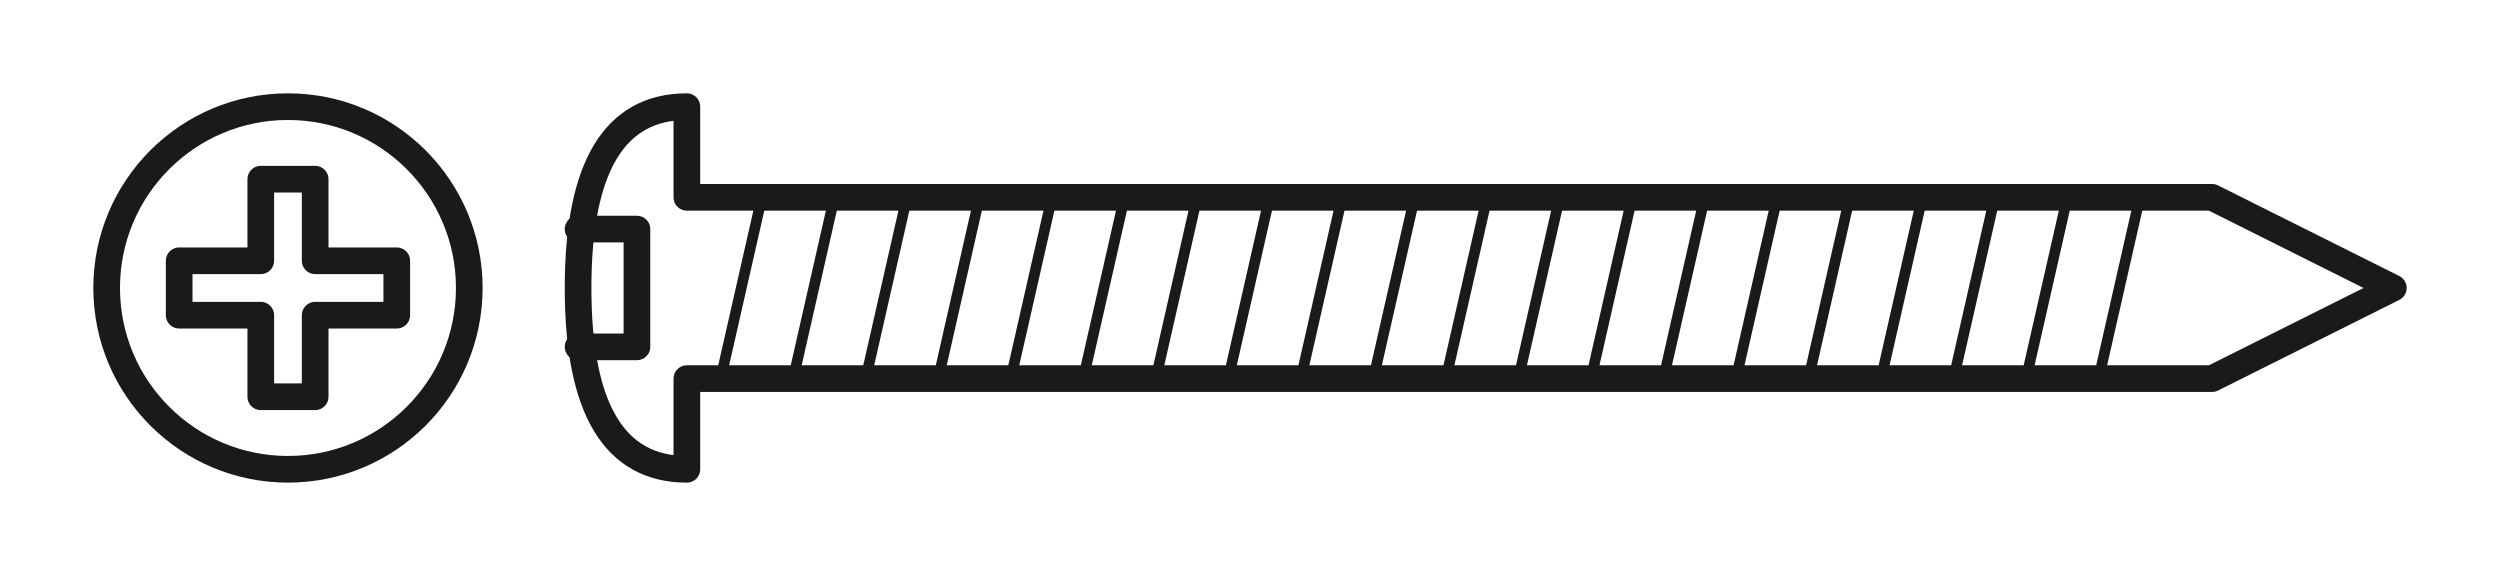
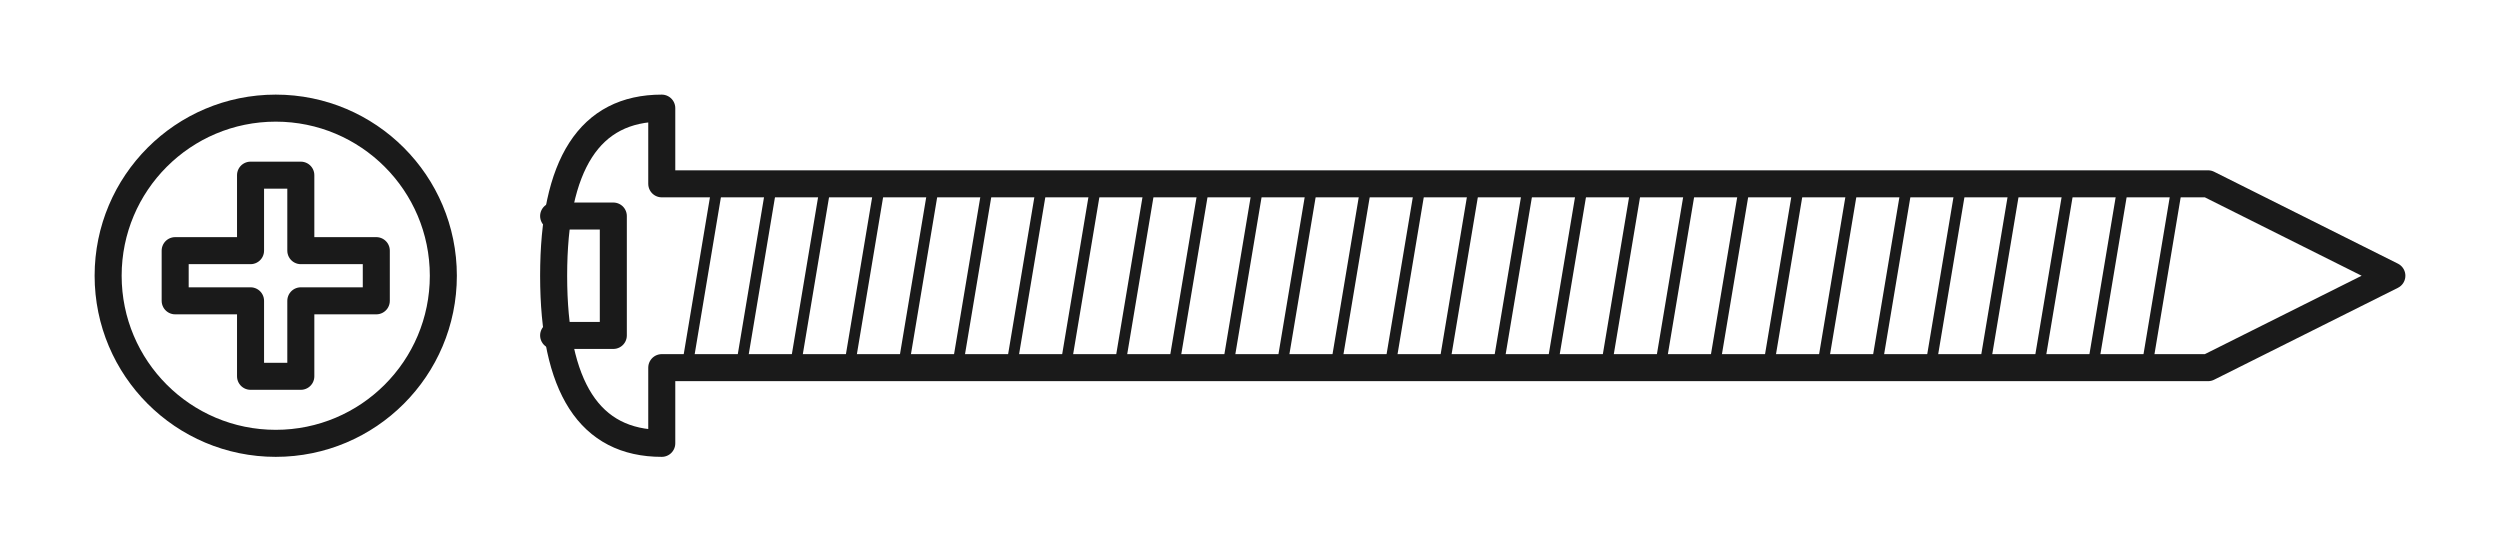
- <svg xmlns="http://www.w3.org/2000/svg" width="23.44mm" height="5.4mm" viewBox="0 0 23.44 5.4">
-   <rect x="0" y="0" width="23.44" height="5.4" fill="none" stroke="none" />
-   <g id="hardware-diagram" transform="translate(5.42 2.7)">
-     <path d="M0 0 Q0 -1.7 1.02 -1.7 V-0.85H15.32 L17.02 0 L15.32 0.85H1.02 V1.7 Q0 1.7 0 0 Z" fill="none" stroke="#1A1A1A" stroke-width="0.25" data-style="outline.thin" data-feature="outline" stroke-linecap="round" stroke-linejoin="round" />
+ <svg xmlns="http://www.w3.org/2000/svg" width="23.12mm" height="5.1mm" viewBox="0 0 23.12 5.1">
+   <rect x="0" y="0" width="23.12" height="5.1" fill="none" stroke="none" />
+   <g id="hardware-diagram" transform="translate(5.12 2.55)">
+     <path d="M0 0 Q0 -1.55 1.0 -1.55 V-0.85H15.3 L17.0 0 L15.3 0.85H1.0 V1.55 Q0 1.55 0 0 Z" fill="none" stroke="#1A1A1A" stroke-width="0.25" data-style="outline.thin" data-feature="outline" stroke-linecap="round" stroke-linejoin="round" />
    <path d="M0 -0.552 H0.552 V0.552 H0" fill="none" stroke="#1A1A1A" stroke-width="0.25" data-style="outline.thin" data-feature="drive" stroke-linecap="round" stroke-linejoin="round" />
-     <path d="M1.7 -0.748 L1.36 0.748 M2.38 -0.748 L2.04 0.748 M3.06 -0.748 L2.72 0.748 M3.74 -0.748 L3.4 0.748 M4.42 -0.748 L4.08 0.748 M5.1 -0.748 L4.76 0.748 M5.78 -0.748 L5.44 0.748 M6.46 -0.748 L6.12 0.748 M7.14 -0.748 L6.8 0.748 M7.82 -0.748 L7.48 0.748 M8.5 -0.748 L8.16 0.748 M9.18 -0.748 L8.84 0.748 M9.86 -0.748 L9.52 0.748 M10.54 -0.748 L10.2 0.748 M11.22 -0.748 L10.88 0.748 M11.9 -0.748 L11.56 0.748 M12.58 -0.748 L12.24 0.748 M13.26 -0.748 L12.92 0.748 M13.94 -0.748 L13.6 0.748 M14.62 -0.748 L14.28 0.748" fill="none" stroke="#1A1A1A" stroke-width="0.1" data-style="outline.hairline" data-feature="threads" stroke-linecap="round" stroke-linejoin="round" />
-     <path d="M-4.42 0 a1.7 1.7 0 1 0 3.4 0 a1.7 1.7 0 1 0 -3.4 0 Z" fill="none" stroke="#1A1A1A" stroke-width="0.25" data-style="outline.thin" data-feature="drive-circle" stroke-linecap="round" stroke-linejoin="round" />
-     <path d="M-2.975 -1.02 L-2.465 -1.02 L-2.465 -0.255 L-1.7 -0.255 L-1.7 0.255 L-2.465 0.255 L-2.465 1.02 L-2.975 1.02 L-2.975 0.255 L-3.74 0.255 L-3.74 -0.255 L-2.975 -0.255 Z" fill="none" stroke="#1A1A1A" stroke-width="0.25" data-style="outline.thin" data-feature="drive-symbol" stroke-linecap="round" stroke-linejoin="round" />
+     <path d="M1.5 -0.748 L1.25 0.748 M2 -0.748 L1.75 0.748 M2.5 -0.748 L2.25 0.748 M3 -0.748 L2.75 0.748 M3.5 -0.748 L3.25 0.748 M4 -0.748 L3.75 0.748 M4.5 -0.748 L4.25 0.748 M5 -0.748 L4.75 0.748 M5.5 -0.748 L5.25 0.748 M6 -0.748 L5.75 0.748 M6.5 -0.748 L6.25 0.748 M7 -0.748 L6.75 0.748 M7.5 -0.748 L7.25 0.748 M8 -0.748 L7.75 0.748 M8.5 -0.748 L8.25 0.748 M9 -0.748 L8.75 0.748 M9.5 -0.748 L9.25 0.748 M10 -0.748 L9.75 0.748 M10.5 -0.748 L10.25 0.748 M11 -0.748 L10.75 0.748 M11.5 -0.748 L11.25 0.748 M12 -0.748 L11.75 0.748 M12.5 -0.748 L12.25 0.748 M13 -0.748 L12.75 0.748 M13.5 -0.748 L13.25 0.748 M14 -0.748 L13.75 0.748 M14.5 -0.748 L14.25 0.748 M15 -0.748 L14.75 0.748" fill="none" stroke="#1A1A1A" stroke-width="0.1" data-style="outline.hairline" data-feature="threads" stroke-linecap="round" stroke-linejoin="round" />
+     <path d="M-4.12 0 a1.55 1.55 0 1 0 3.1 0 a1.55 1.55 0 1 0 -3.1 0 Z" fill="none" stroke="#1A1A1A" stroke-width="0.25" data-style="outline.thin" data-feature="drive-circle" stroke-linecap="round" stroke-linejoin="round" />
+     <path d="M-2.803 -0.93 L-2.338 -0.93 L-2.338 -0.232 L-1.64 -0.232 L-1.64 0.232 L-2.338 0.232 L-2.338 0.93 L-2.803 0.93 L-2.803 0.232 L-3.5 0.232 L-3.5 -0.232 L-2.803 -0.232 Z" fill="none" stroke="#1A1A1A" stroke-width="0.25" data-style="outline.thin" data-feature="drive-symbol" stroke-linecap="round" stroke-linejoin="round" />
  </g>
</svg>
